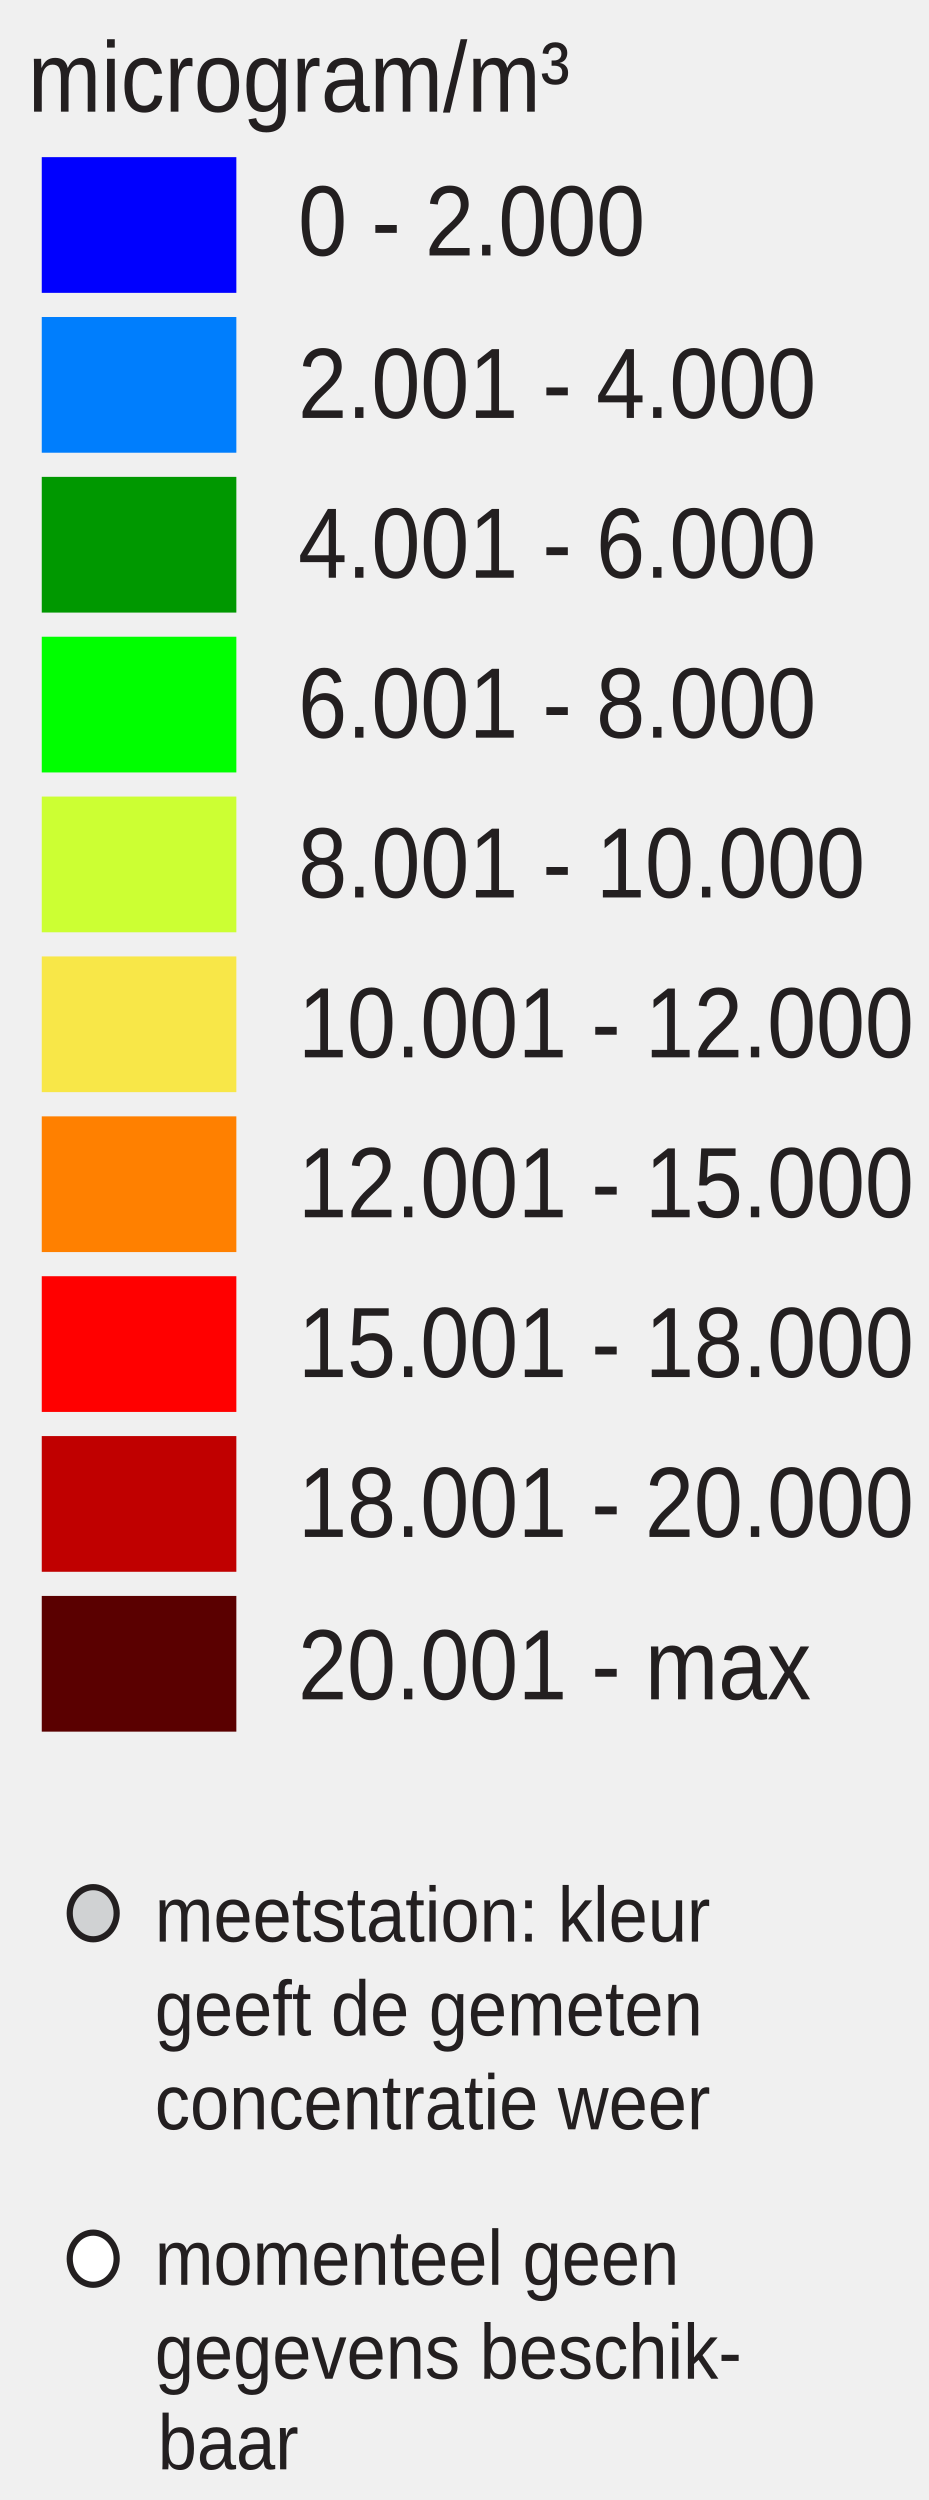
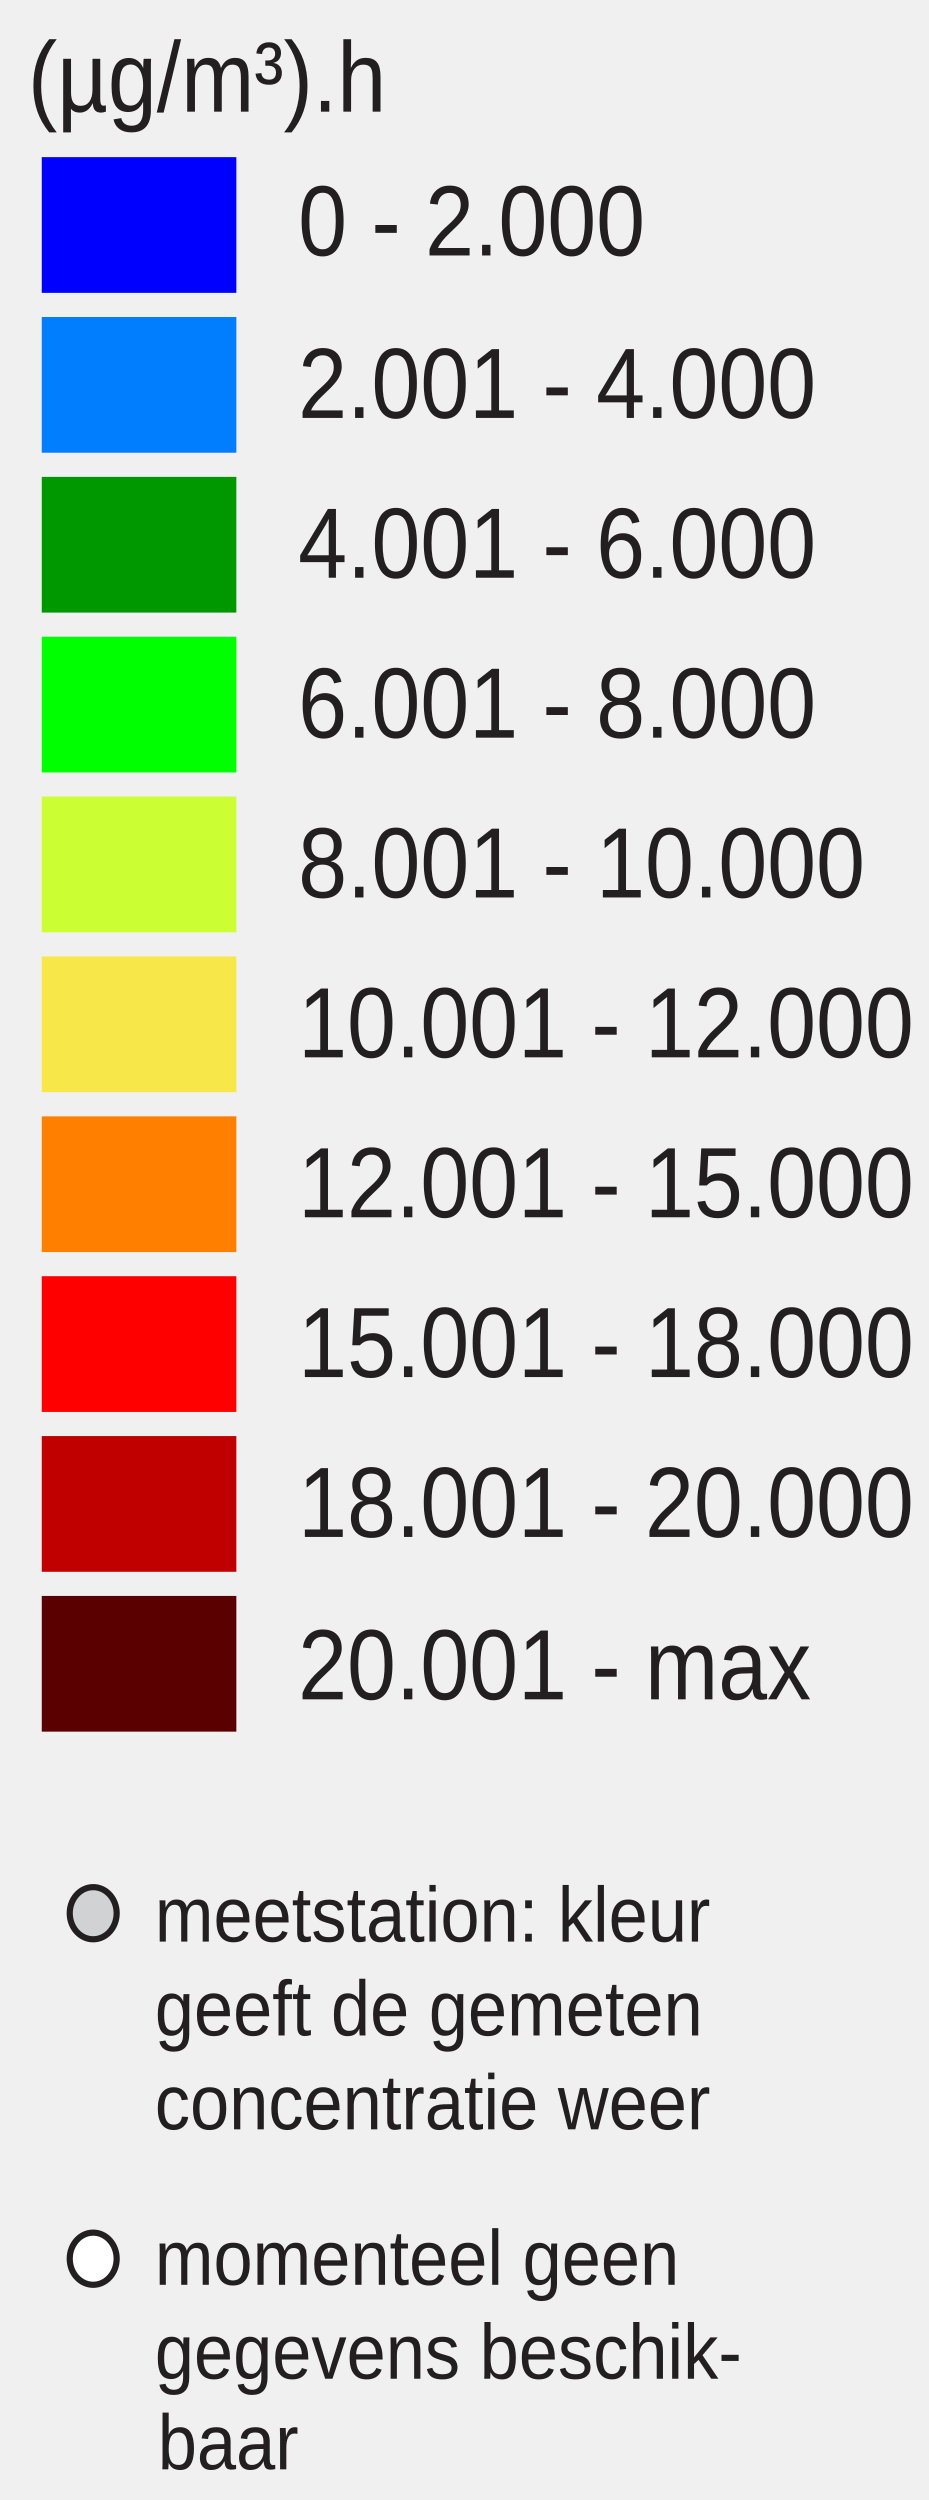
<svg xmlns="http://www.w3.org/2000/svg" id="Layer_1" enable-background="new 0 0 130 350" xml:space="preserve" height="350px" viewBox="0 0 130 350" width="130px" version="1.1" y="0px" x="0px">
  <rect id="rect3337" height="19" width="27.242" y="22" x="5.846" fill="#00f" />
  <rect id="rect3339" height="19" width="27.242" y="44.381" x="5.846" fill="#007efd" />
  <rect id="rect3341" height="19" width="27.242" y="66.762" x="5.846" fill="#009800" />
  <rect id="rect3343" height="19" width="27.242" y="89.143" x="5.846" fill="#0f0" />
  <rect id="rect3345" height="19" width="27.242" y="111.52" x="5.846" fill="#cf3" />
  <rect id="rect3347" height="19" width="27.242" y="133.9" x="5.846" fill="#f8e748" />
  <rect id="rect3349" height="19" width="27.242" y="156.29" x="5.846" fill="#ff8000" />
  <rect id="rect3351" height="19" width="27.242" y="178.67" x="5.846" fill="#f00" />
  <rect id="rect3353" height="19" width="27.242" y="201.05" x="5.846" fill="#c00000" />
  <rect id="rect3355" height="19" width="27.242" y="223.43" x="5.846" fill="#5a0000" />
  <g font-size="13.124px" font-family="Arial" fill="#231f20">
    <text id="text3357" transform="scale(.93743 1.0667)" y="33.532" x="44.532">0 - 2.000</text>
    <text id="text3359" transform="scale(.93743 1.0667)" y="54.85" x="44.532">2.001 - 4.000</text>
    <text id="text3361" transform="scale(.93743 1.0667)" y="75.831" x="44.532">4.001 - 6.000</text>
    <text id="text3363" transform="scale(.93743 1.0667)" y="96.811" x="44.532">6.001 - 8.000</text>
    <text id="text3365" transform="scale(.93743 1.0667)" y="117.792" x="44.532">8.001 - 10.000</text>
    <text id="text3367" transform="scale(.93743 1.0667)" y="138.772" x="44.532">10.001 - 12.000</text>
    <text id="text3369" transform="scale(.93743 1.0667)" y="159.754" x="44.532">12.001 - 15.000</text>
    <text id="text3371" transform="scale(.93743 1.0667)" y="180.735" x="44.532">15.001 - 18.000</text>
    <text id="text3373" transform="scale(.93743 1.0667)" y="201.715" x="44.532">18.001 - 20.000</text>
    <text id="text3375" transform="scale(.93743 1.0667)" y="223.033" x="44.532">20.001 - max</text>
-     <text id="text3377" transform="scale(.93743 1.0667)" y="14.653" x="4.176">microgram/m³</text>
+     <text id="text3377" transform="scale(.93743 1.0667)" y="14.653" x="4.176">(µg/m³).h</text>
  </g>
  <ellipse id="circle3379" rx="3.285" ry="3.651" stroke="#231f20" cy="267.85" cx="13.048" stroke-miterlimit="10" stroke-width=".866" fill="#d0d2d3" />
  <ellipse id="circle3381" rx="3.285" ry="3.651" stroke="#231f20" cy="316.22" cx="13.048" stroke-miterlimit="10" stroke-width=".866" fill="#fff" />
  <g font-size="10.389px" font-family="Arial" fill="#231f20">
    <text id="text3383" transform="scale(.9486 1.0542)" y="257.848" x="22.85">meetstation: kleur</text>
    <text id="text3385" transform="scale(.9486 1.0542)" y="270.315" x="22.85">geeft de gemeten</text>
    <text id="text3387" transform="scale(.9486 1.0542)" y="282.782" x="22.85">concentratie weer</text>
    <text id="text3389" transform="scale(.9486 1.0542)" y="303.431" x="22.85">momenteel geen</text>
    <text id="text3391" transform="scale(.9486 1.0542)" y="315.898" x="22.85">gegevens beschik-</text>
    <text id="text3393" transform="scale(.9486 1.0542)" y="327.93" x="23.285">baar</text>
  </g>
</svg>
